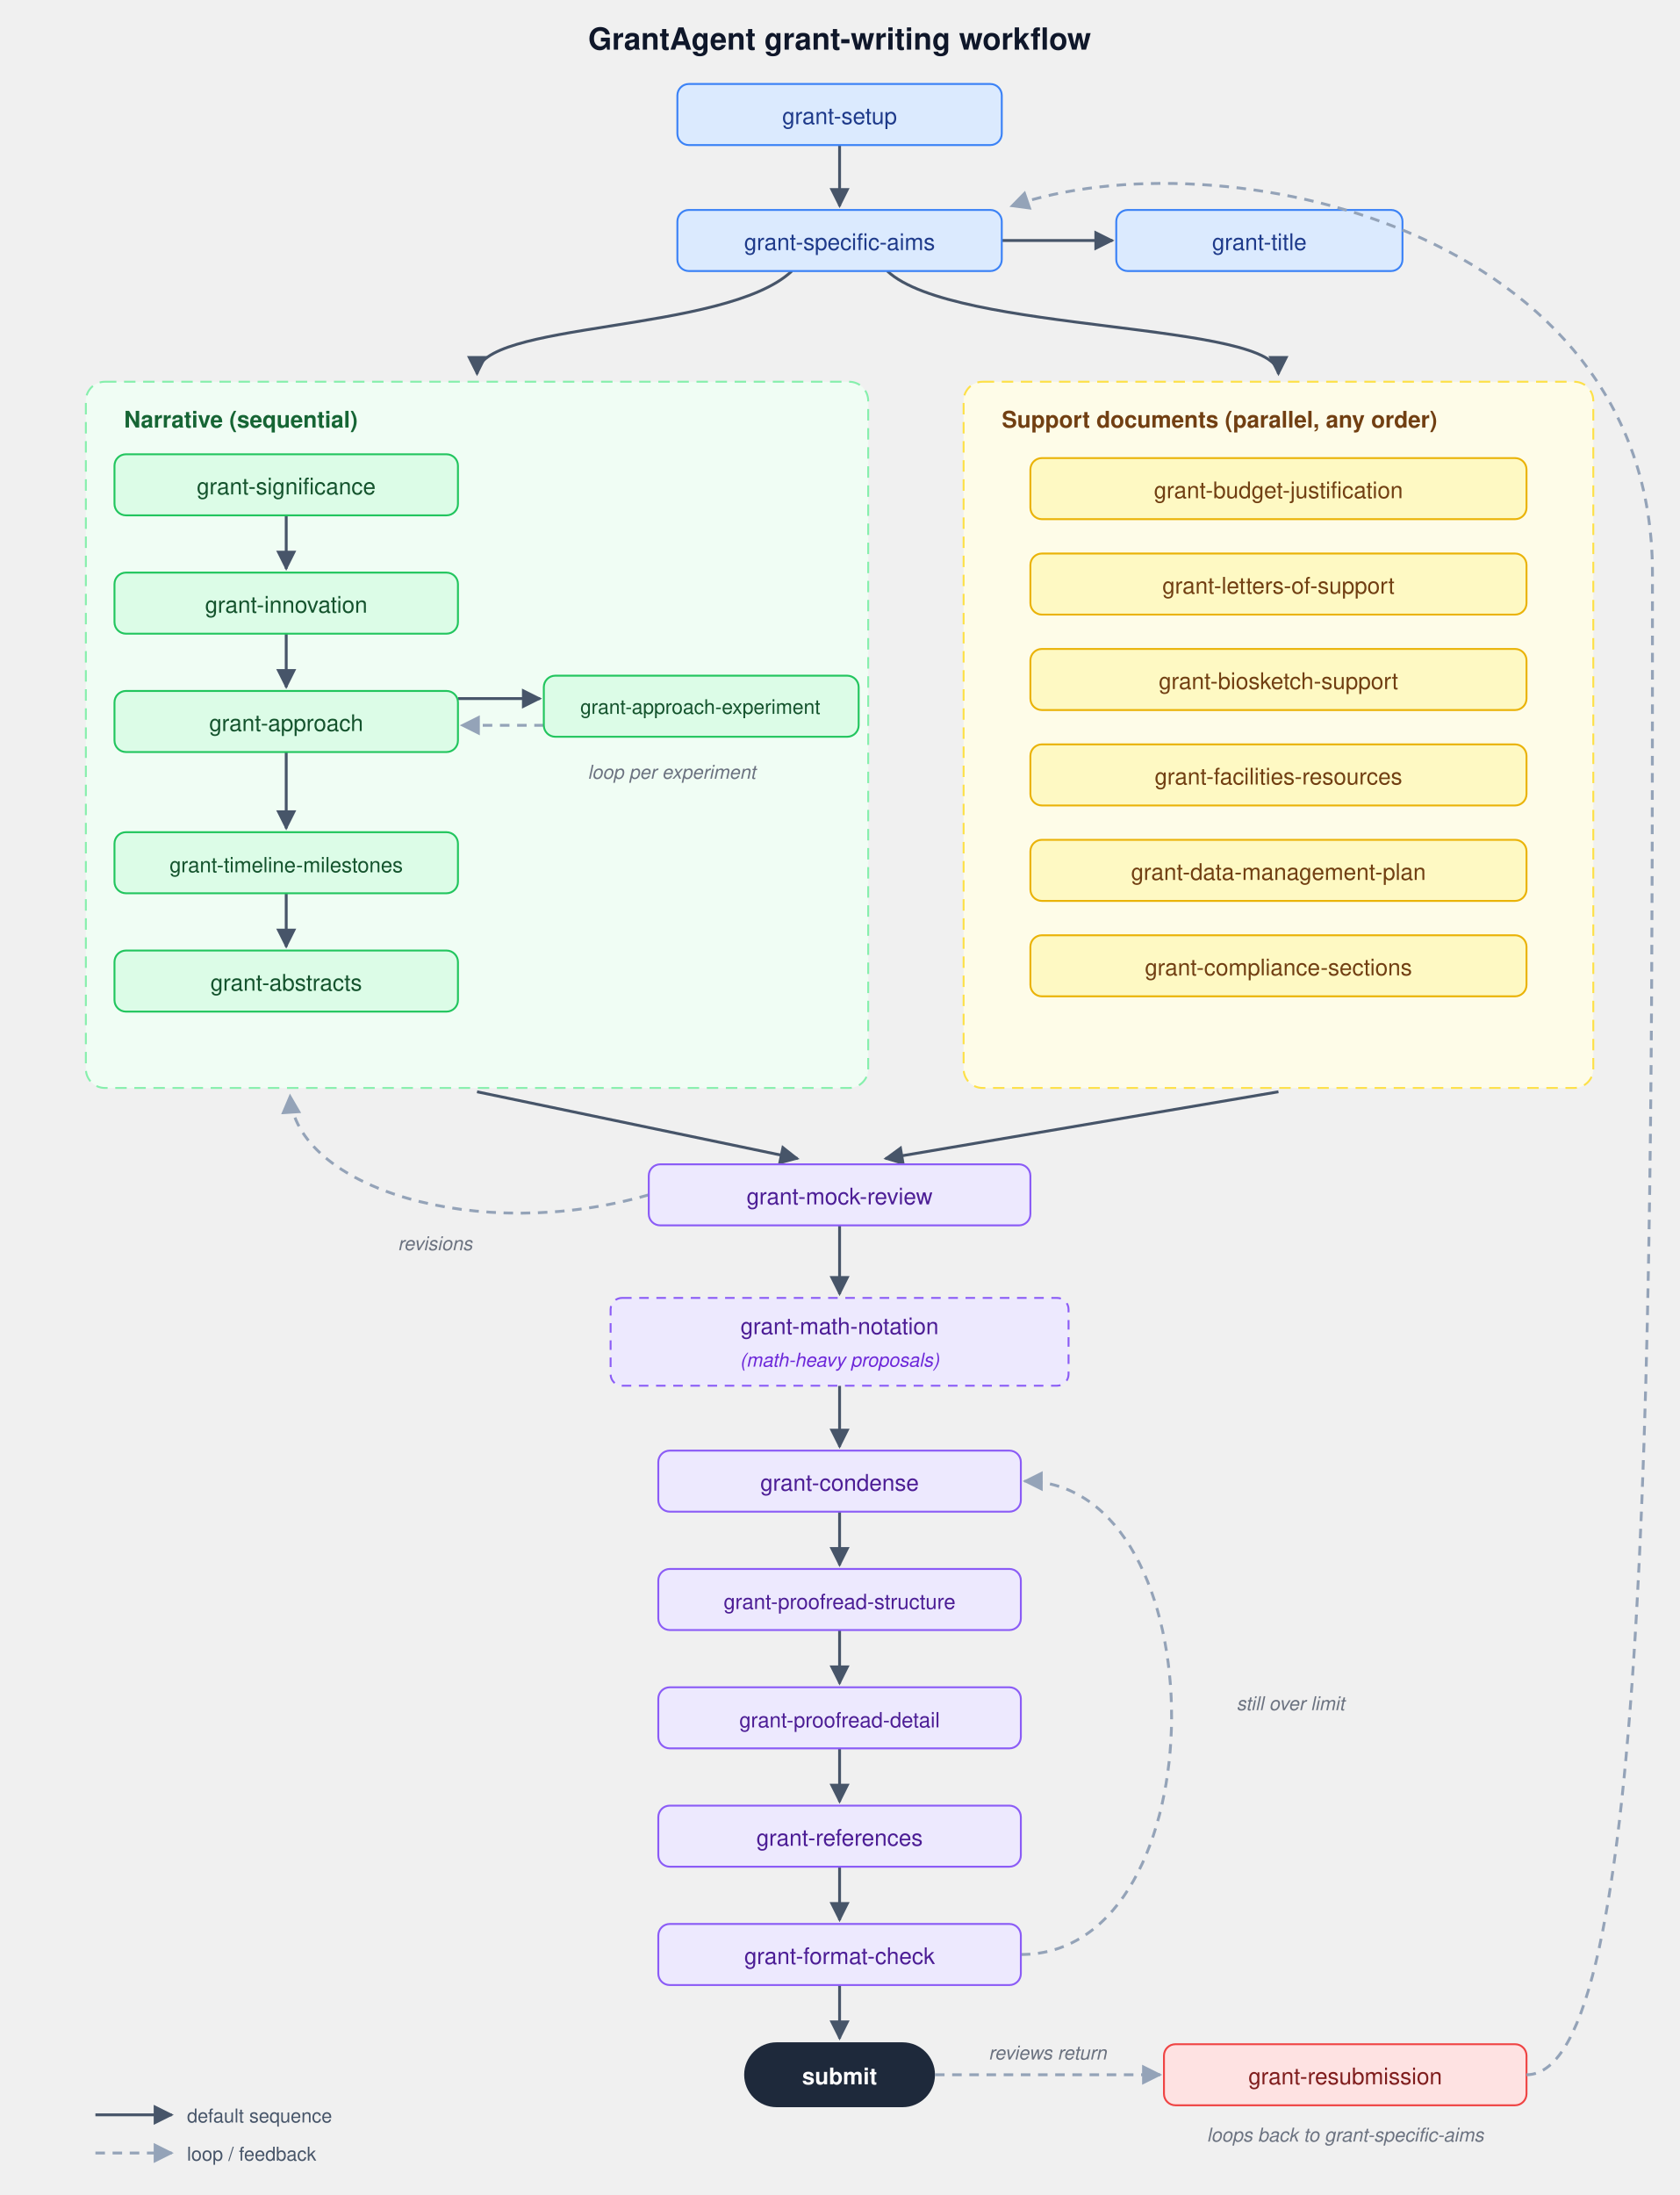
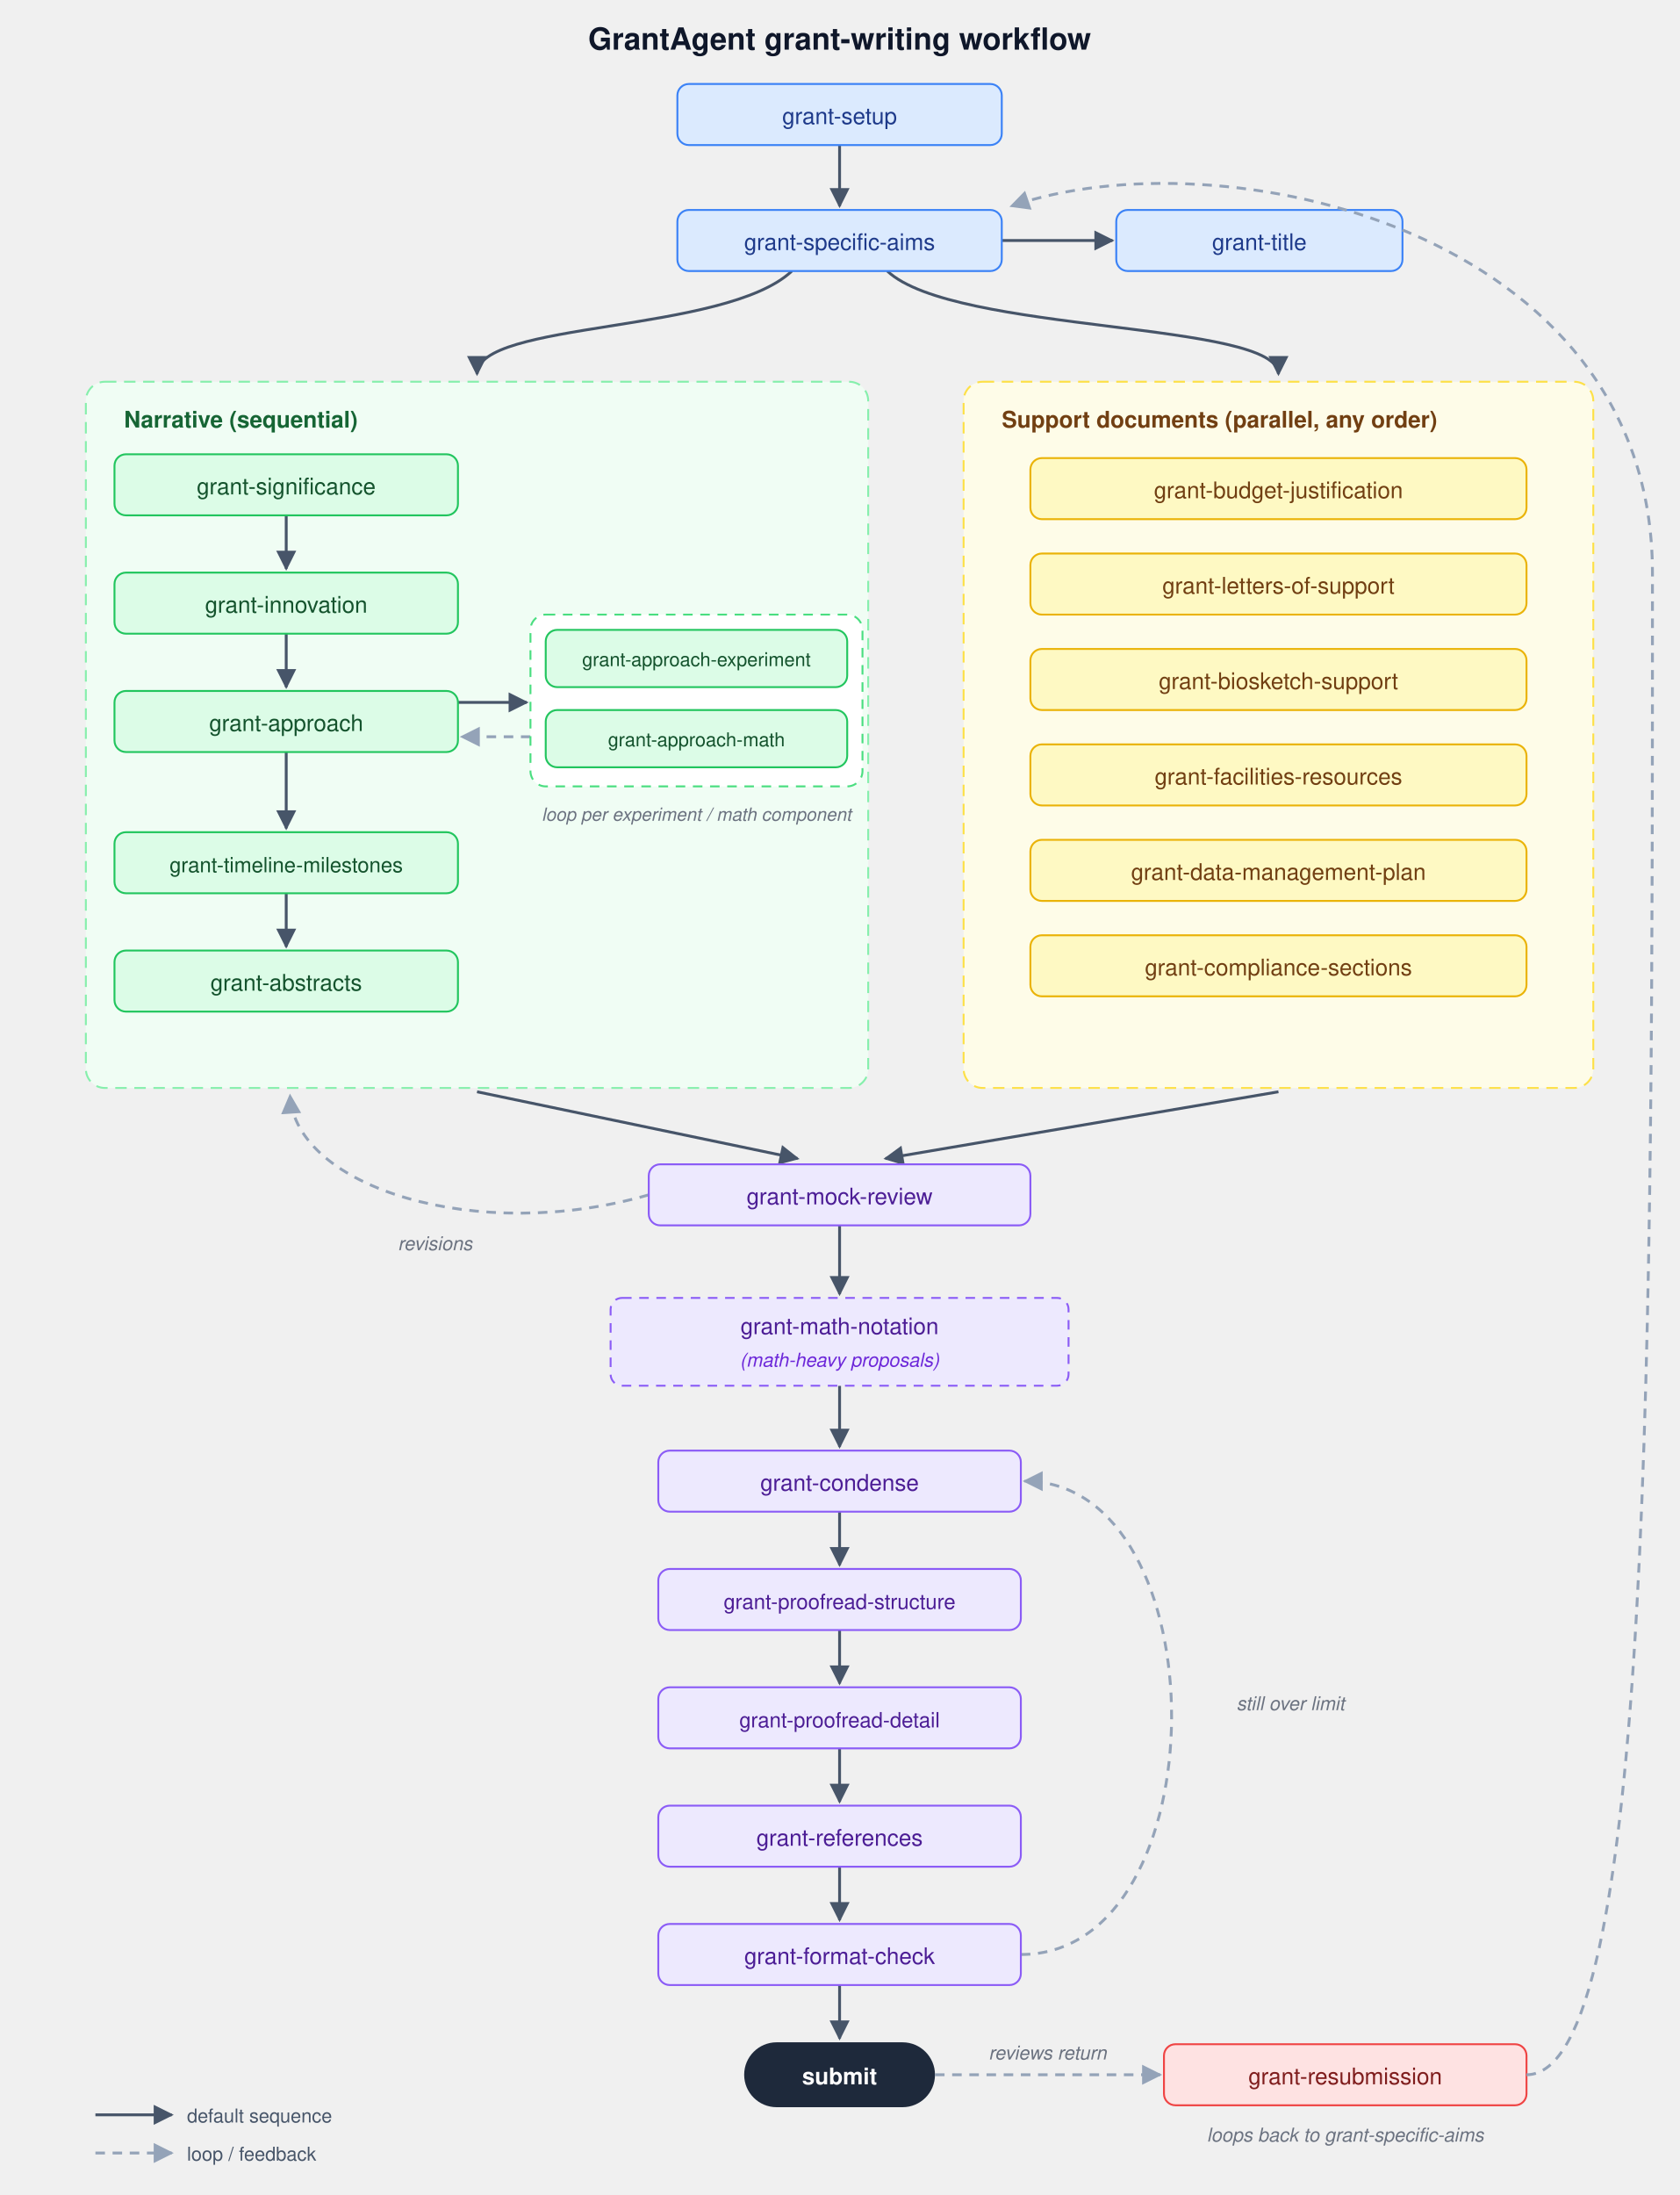
<svg xmlns="http://www.w3.org/2000/svg" viewBox="0 0 880 1150" font-family="Helvetica, Arial, sans-serif">
  <defs>
    <marker id="a" viewBox="0 0 10 10" refX="9" refY="5" markerWidth="7" markerHeight="7" orient="auto-start-reverse">
      <path d="M0,0 L10,5 L0,10 z" fill="#475569" />
    </marker>
    <marker id="ad" viewBox="0 0 10 10" refX="9" refY="5" markerWidth="7" markerHeight="7" orient="auto-start-reverse">
      <path d="M0,0 L10,5 L0,10 z" fill="#94a3b8" />
    </marker>
  </defs>
  <text x="440" y="26" text-anchor="middle" font-size="16" font-weight="bold" fill="#0f172a">GrantAgent grant-writing workflow</text>
  <rect x="45" y="200" width="410" height="370" rx="10" fill="#f0fdf4" stroke="#86efac" stroke-dasharray="6 4" />
  <text x="65" y="224" font-size="12" font-weight="bold" fill="#166534">Narrative (sequential)</text>
  <rect x="505" y="200" width="330" height="370" rx="10" fill="#fefce8" stroke="#fde047" stroke-dasharray="6 4" />
  <text x="525" y="224" font-size="12" font-weight="bold" fill="#713f12">Support documents (parallel, any order)</text>
  <line x1="440" y1="76" x2="440" y2="108" stroke="#475569" stroke-width="1.5" marker-end="url(#a)" />
  <line x1="525" y1="126" x2="583" y2="126" stroke="#475569" stroke-width="1.5" marker-end="url(#a)" />
  <path d="M415,142 C380,175 250,168 250,196" fill="none" stroke="#475569" stroke-width="1.5" marker-end="url(#a)" />
  <path d="M465,142 C500,175 670,168 670,196" fill="none" stroke="#475569" stroke-width="1.5" marker-end="url(#a)" />
  <rect x="355" y="44" width="170" height="32" rx="6" fill="#dbeafe" stroke="#3b82f6" />
  <text x="440" y="65" text-anchor="middle" font-size="12" fill="#1e3a8a">grant-setup</text>
  <rect x="355" y="110" width="170" height="32" rx="6" fill="#dbeafe" stroke="#3b82f6" />
  <text x="440" y="131" text-anchor="middle" font-size="12" fill="#1e3a8a">grant-specific-aims</text>
  <rect x="585" y="110" width="150" height="32" rx="6" fill="#dbeafe" stroke="#3b82f6" />
  <text x="660" y="131" text-anchor="middle" font-size="12" fill="#1e3a8a">grant-title</text>
  <line x1="150" y1="270" x2="150" y2="298" stroke="#475569" stroke-width="1.5" marker-end="url(#a)" />
  <line x1="150" y1="332" x2="150" y2="360" stroke="#475569" stroke-width="1.5" marker-end="url(#a)" />
  <line x1="150" y1="394" x2="150" y2="434" stroke="#475569" stroke-width="1.5" marker-end="url(#a)" />
  <line x1="150" y1="468" x2="150" y2="496" stroke="#475569" stroke-width="1.5" marker-end="url(#a)" />
-   <line x1="240" y1="366" x2="283" y2="366" stroke="#475569" stroke-width="1.5" marker-end="url(#a)" />
-   <line x1="285" y1="380" x2="242" y2="380" stroke="#94a3b8" stroke-width="1.5" stroke-dasharray="5 4" marker-end="url(#ad)" />
-   <text x="352" y="408" text-anchor="middle" font-size="10" font-style="italic" fill="#6b7280">loop per experiment</text>
+   <line x1="240" y1="368" x2="276" y2="368" stroke="#475569" stroke-width="1.5" marker-end="url(#a)" />
+   <line x1="278" y1="386" x2="242" y2="386" stroke="#94a3b8" stroke-width="1.5" stroke-dasharray="5 4" marker-end="url(#ad)" />
+   <text x="365" y="430" text-anchor="middle" font-size="9.5" font-style="italic" fill="#6b7280">loop per experiment / math component</text>
  <rect x="60" y="238" width="180" height="32" rx="6" fill="#dcfce7" stroke="#22c55e" />
  <text x="150" y="259" text-anchor="middle" font-size="12" fill="#14532d">grant-significance</text>
  <rect x="60" y="300" width="180" height="32" rx="6" fill="#dcfce7" stroke="#22c55e" />
  <text x="150" y="321" text-anchor="middle" font-size="12" fill="#14532d">grant-innovation</text>
  <rect x="60" y="362" width="180" height="32" rx="6" fill="#dcfce7" stroke="#22c55e" />
  <text x="150" y="383" text-anchor="middle" font-size="12" fill="#14532d">grant-approach</text>
-   <rect x="285" y="354" width="165" height="32" rx="6" fill="#dcfce7" stroke="#22c55e" />
-   <text x="367" y="374" text-anchor="middle" font-size="10.5" fill="#14532d">grant-approach-experiment</text>
+   <rect x="278" y="322" width="174" height="90" rx="8" fill="#ffffff" stroke="#4ade80" stroke-dasharray="5 4" />
+   <rect x="286" y="330" width="158" height="30" rx="6" fill="#dcfce7" stroke="#22c55e" />
+   <text x="365" y="349" text-anchor="middle" font-size="10" fill="#14532d">grant-approach-experiment</text>
+   <rect x="286" y="372" width="158" height="30" rx="6" fill="#dcfce7" stroke="#22c55e" />
+   <text x="365" y="391" text-anchor="middle" font-size="10" fill="#14532d">grant-approach-math</text>
  <rect x="60" y="436" width="180" height="32" rx="6" fill="#dcfce7" stroke="#22c55e" />
  <text x="150" y="457" text-anchor="middle" font-size="11" fill="#14532d">grant-timeline-milestones</text>
  <rect x="60" y="498" width="180" height="32" rx="6" fill="#dcfce7" stroke="#22c55e" />
  <text x="150" y="519" text-anchor="middle" font-size="12" fill="#14532d">grant-abstracts</text>
  <rect x="540" y="240" width="260" height="32" rx="6" fill="#fef9c3" stroke="#eab308" />
  <text x="670" y="261" text-anchor="middle" font-size="12" fill="#713f12">grant-budget-justification</text>
  <rect x="540" y="290" width="260" height="32" rx="6" fill="#fef9c3" stroke="#eab308" />
  <text x="670" y="311" text-anchor="middle" font-size="12" fill="#713f12">grant-letters-of-support</text>
  <rect x="540" y="340" width="260" height="32" rx="6" fill="#fef9c3" stroke="#eab308" />
  <text x="670" y="361" text-anchor="middle" font-size="12" fill="#713f12">grant-biosketch-support</text>
  <rect x="540" y="390" width="260" height="32" rx="6" fill="#fef9c3" stroke="#eab308" />
  <text x="670" y="411" text-anchor="middle" font-size="12" fill="#713f12">grant-facilities-resources</text>
  <rect x="540" y="440" width="260" height="32" rx="6" fill="#fef9c3" stroke="#eab308" />
  <text x="670" y="461" text-anchor="middle" font-size="12" fill="#713f12">grant-data-management-plan</text>
  <rect x="540" y="490" width="260" height="32" rx="6" fill="#fef9c3" stroke="#eab308" />
  <text x="670" y="511" text-anchor="middle" font-size="12" fill="#713f12">grant-compliance-sections</text>
  <line x1="250" y1="572" x2="418" y2="607" stroke="#475569" stroke-width="1.5" marker-end="url(#a)" />
  <line x1="670" y1="572" x2="464" y2="607" stroke="#475569" stroke-width="1.5" marker-end="url(#a)" />
  <path d="M340,626 C250,652 155,622 152,574" fill="none" stroke="#94a3b8" stroke-width="1.5" stroke-dasharray="5 4" marker-end="url(#ad)" />
  <text x="228" y="655" text-anchor="middle" font-size="10" font-style="italic" fill="#6b7280">revisions</text>
  <line x1="440" y1="642" x2="440" y2="678" stroke="#475569" stroke-width="1.5" marker-end="url(#a)" />
  <line x1="440" y1="726" x2="440" y2="758" stroke="#475569" stroke-width="1.5" marker-end="url(#a)" />
  <line x1="440" y1="792" x2="440" y2="820" stroke="#475569" stroke-width="1.5" marker-end="url(#a)" />
  <line x1="440" y1="854" x2="440" y2="882" stroke="#475569" stroke-width="1.5" marker-end="url(#a)" />
  <line x1="440" y1="916" x2="440" y2="944" stroke="#475569" stroke-width="1.5" marker-end="url(#a)" />
  <line x1="440" y1="978" x2="440" y2="1006" stroke="#475569" stroke-width="1.5" marker-end="url(#a)" />
  <line x1="440" y1="1040" x2="440" y2="1068" stroke="#475569" stroke-width="1.5" marker-end="url(#a)" />
  <path d="M535,1024 C640,1024 640,776 537,776" fill="none" stroke="#94a3b8" stroke-width="1.5" stroke-dasharray="5 4" marker-end="url(#ad)" />
  <text x="648" y="896" font-size="10" font-style="italic" fill="#6b7280">still over limit</text>
  <rect x="340" y="610" width="200" height="32" rx="6" fill="#ede9fe" stroke="#8b5cf6" />
  <text x="440" y="631" text-anchor="middle" font-size="12" fill="#4c1d95">grant-mock-review</text>
  <rect x="320" y="680" width="240" height="46" rx="6" fill="#ede9fe" stroke="#8b5cf6" stroke-dasharray="5 4" />
  <text x="440" y="699" text-anchor="middle" font-size="12" fill="#4c1d95">grant-math-notation</text>
  <text x="440" y="716" text-anchor="middle" font-size="10" font-style="italic" fill="#6d28d9">(math-heavy proposals)</text>
  <rect x="345" y="760" width="190" height="32" rx="6" fill="#ede9fe" stroke="#8b5cf6" />
  <text x="440" y="781" text-anchor="middle" font-size="12" fill="#4c1d95">grant-condense</text>
  <rect x="345" y="822" width="190" height="32" rx="6" fill="#ede9fe" stroke="#8b5cf6" />
  <text x="440" y="843" text-anchor="middle" font-size="11" fill="#4c1d95">grant-proofread-structure</text>
  <rect x="345" y="884" width="190" height="32" rx="6" fill="#ede9fe" stroke="#8b5cf6" />
  <text x="440" y="905" text-anchor="middle" font-size="11" fill="#4c1d95">grant-proofread-detail</text>
  <rect x="345" y="946" width="190" height="32" rx="6" fill="#ede9fe" stroke="#8b5cf6" />
  <text x="440" y="967" text-anchor="middle" font-size="12" fill="#4c1d95">grant-references</text>
  <rect x="345" y="1008" width="190" height="32" rx="6" fill="#ede9fe" stroke="#8b5cf6" />
  <text x="440" y="1029" text-anchor="middle" font-size="12" fill="#4c1d95">grant-format-check</text>
  <rect x="390" y="1070" width="100" height="34" rx="17" fill="#1e293b" />
  <text x="440" y="1092" text-anchor="middle" font-size="12" font-weight="bold" fill="#ffffff">submit</text>
  <line x1="490" y1="1087" x2="608" y2="1087" stroke="#94a3b8" stroke-width="1.5" stroke-dasharray="5 4" marker-end="url(#ad)" />
  <text x="549" y="1079" text-anchor="middle" font-size="10" font-style="italic" fill="#6b7280">reviews return</text>
  <rect x="610" y="1071" width="190" height="32" rx="6" fill="#fee2e2" stroke="#ef4444" />
  <text x="705" y="1092" text-anchor="middle" font-size="12" fill="#7f1d1d">grant-resubmission</text>
  <path d="M800,1087 C866,1087 866,700 866,300 C866,120 640,70 530,108" fill="none" stroke="#94a3b8" stroke-width="1.5" stroke-dasharray="5 4" marker-end="url(#ad)" />
  <text x="705" y="1122" text-anchor="middle" font-size="10" font-style="italic" fill="#6b7280">loops back to grant-specific-aims</text>
  <line x1="50" y1="1108" x2="90" y2="1108" stroke="#475569" stroke-width="1.5" marker-end="url(#a)" />
  <text x="98" y="1112" font-size="10" fill="#475569">default sequence</text>
  <line x1="50" y1="1128" x2="90" y2="1128" stroke="#94a3b8" stroke-width="1.5" stroke-dasharray="5 4" marker-end="url(#ad)" />
  <text x="98" y="1132" font-size="10" fill="#475569">loop / feedback</text>
</svg>
